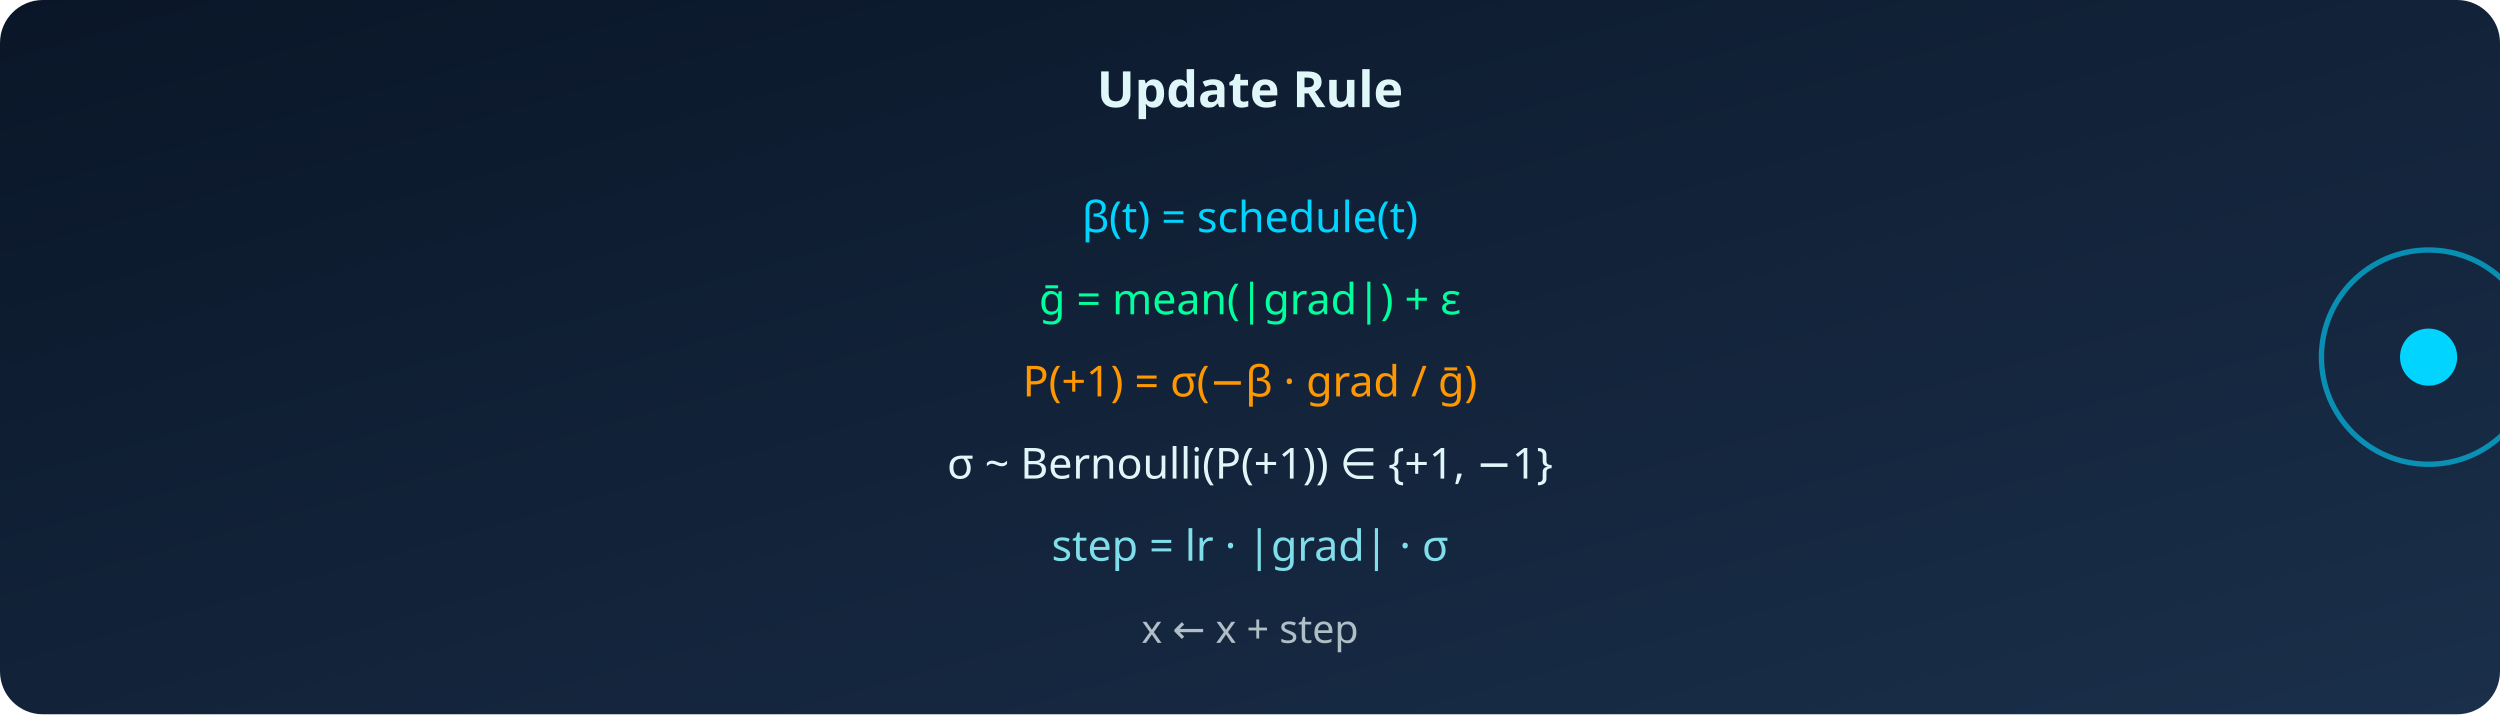
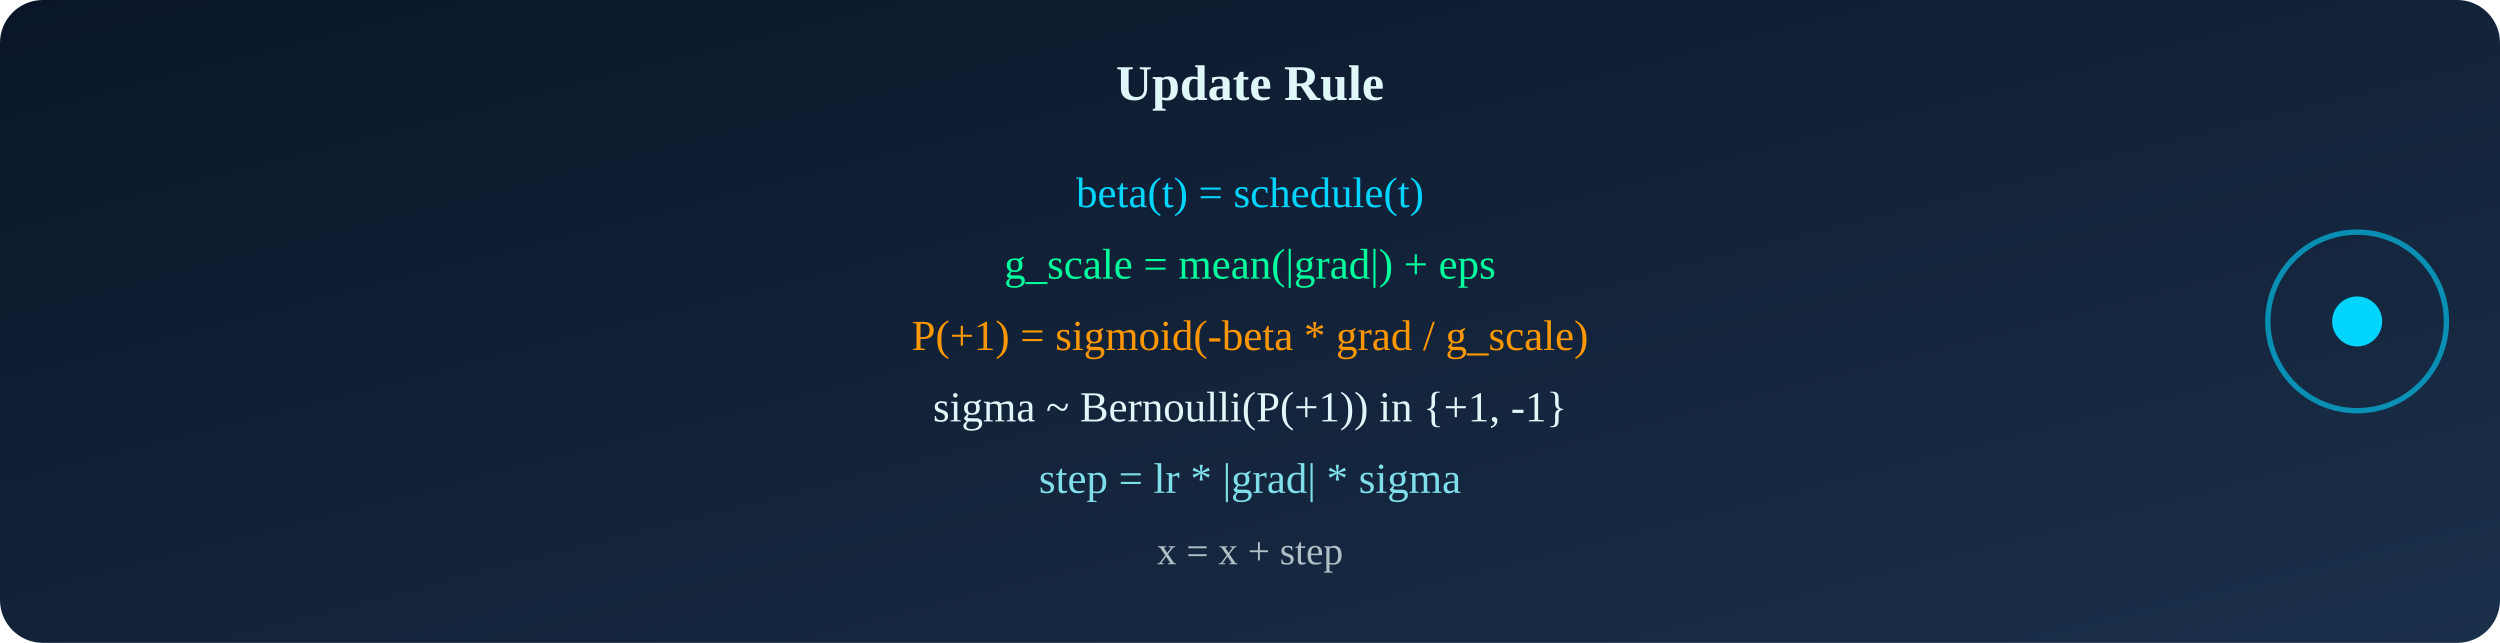
- <svg xmlns="http://www.w3.org/2000/svg" width="100%" height="200" viewBox="0 0 700 200" style="max-width: 700px; font-family: 'Segoe UI', system-ui, sans-serif;">
+ <svg xmlns="http://www.w3.org/2000/svg" width="700" height="180" viewBox="0 0 700 180">
  <defs>
    <linearGradient id="bg3" x1="0%" y1="0%" x2="100%" y2="100%">
      <stop offset="0%" stop-color="#0a1628" />
      <stop offset="100%" stop-color="#1a2f4a" />
    </linearGradient>
  </defs>
-   <rect width="700" height="200" fill="url(#bg3)" rx="12" />
-   <text x="350" y="30" text-anchor="middle" fill="#e0f7fa" font-size="14" font-weight="bold">
-       Update Rule
-     </text>
-   <text x="350" y="65" text-anchor="middle" fill="#00d4ff" font-size="12">
-       β(t)  = schedule(t)
-     </text>
-   <text x="350" y="88" text-anchor="middle" fill="#00ff9d" font-size="12">
-       ḡ    = mean(|grad|) + ε
-     </text>
-   <text x="350" y="111" text-anchor="middle" fill="#ff9800" font-size="12">
-       P(+1) = σ(−β · grad / ḡ)
-     </text>
-   <text x="350" y="134" text-anchor="middle" fill="#e0f7fa" font-size="12">
-       σ     ~ Bernoulli(P(+1)) ∈ {+1, −1}
-     </text>
-   <text x="350" y="157" text-anchor="middle" fill="#80deea" font-size="12">
-       step  = lr · |grad| · σ
-     </text>
-   <text x="350" y="180" text-anchor="middle" fill="#b0bec5" font-size="11">
-       x ← x + step
-     </text>
-   <circle cx="680" cy="100" r="30" fill="none" stroke="#00d4ff" stroke-width="1.5" opacity="0.6">
-     <animate attributeName="r" values="25;35;25" dur="3s" repeatCount="indefinite" />
+   <rect width="700" height="180" fill="url(#bg3)" rx="12" />
+   <text x="350" y="28" text-anchor="middle" fill="#e0f7fa" font-size="14" font-weight="bold">
+     Update Rule
+   </text>
+   <text x="350" y="58" text-anchor="middle" fill="#00d4ff" font-size="12">
+     beta(t)  = schedule(t)
+   </text>
+   <text x="350" y="78" text-anchor="middle" fill="#00ff9d" font-size="12">
+     g_scale = mean(|grad|) + eps
+   </text>
+   <text x="350" y="98" text-anchor="middle" fill="#ff9800" font-size="12">
+     P(+1)   = sigmoid(-beta * grad / g_scale)
+   </text>
+   <text x="350" y="118" text-anchor="middle" fill="#e0f7fa" font-size="12">
+     sigma   ~ Bernoulli(P(+1)) in {+1, -1}
+   </text>
+   <text x="350" y="138" text-anchor="middle" fill="#80deea" font-size="12">
+     step    = lr * |grad| * sigma
+   </text>
+   <text x="350" y="158" text-anchor="middle" fill="#b0bec5" font-size="11">
+     x       = x + step
+   </text>
+   <circle cx="660" cy="90" r="25" fill="none" stroke="#00d4ff" stroke-width="1.5" opacity="0.6">
+     <animate attributeName="r" values="22;30;22" dur="3s" repeatCount="indefinite" />
    <animate attributeName="opacity" values="0.6;0.2;0.6" dur="3s" repeatCount="indefinite" />
  </circle>
-   <circle cx="680" cy="100" r="8" fill="#00d4ff">
+   <circle cx="660" cy="90" r="7" fill="#00d4ff">
    <animate attributeName="fill" values="#00d4ff;#00ff9d;#00d4ff" dur="2s" repeatCount="indefinite" />
  </circle>
</svg>
